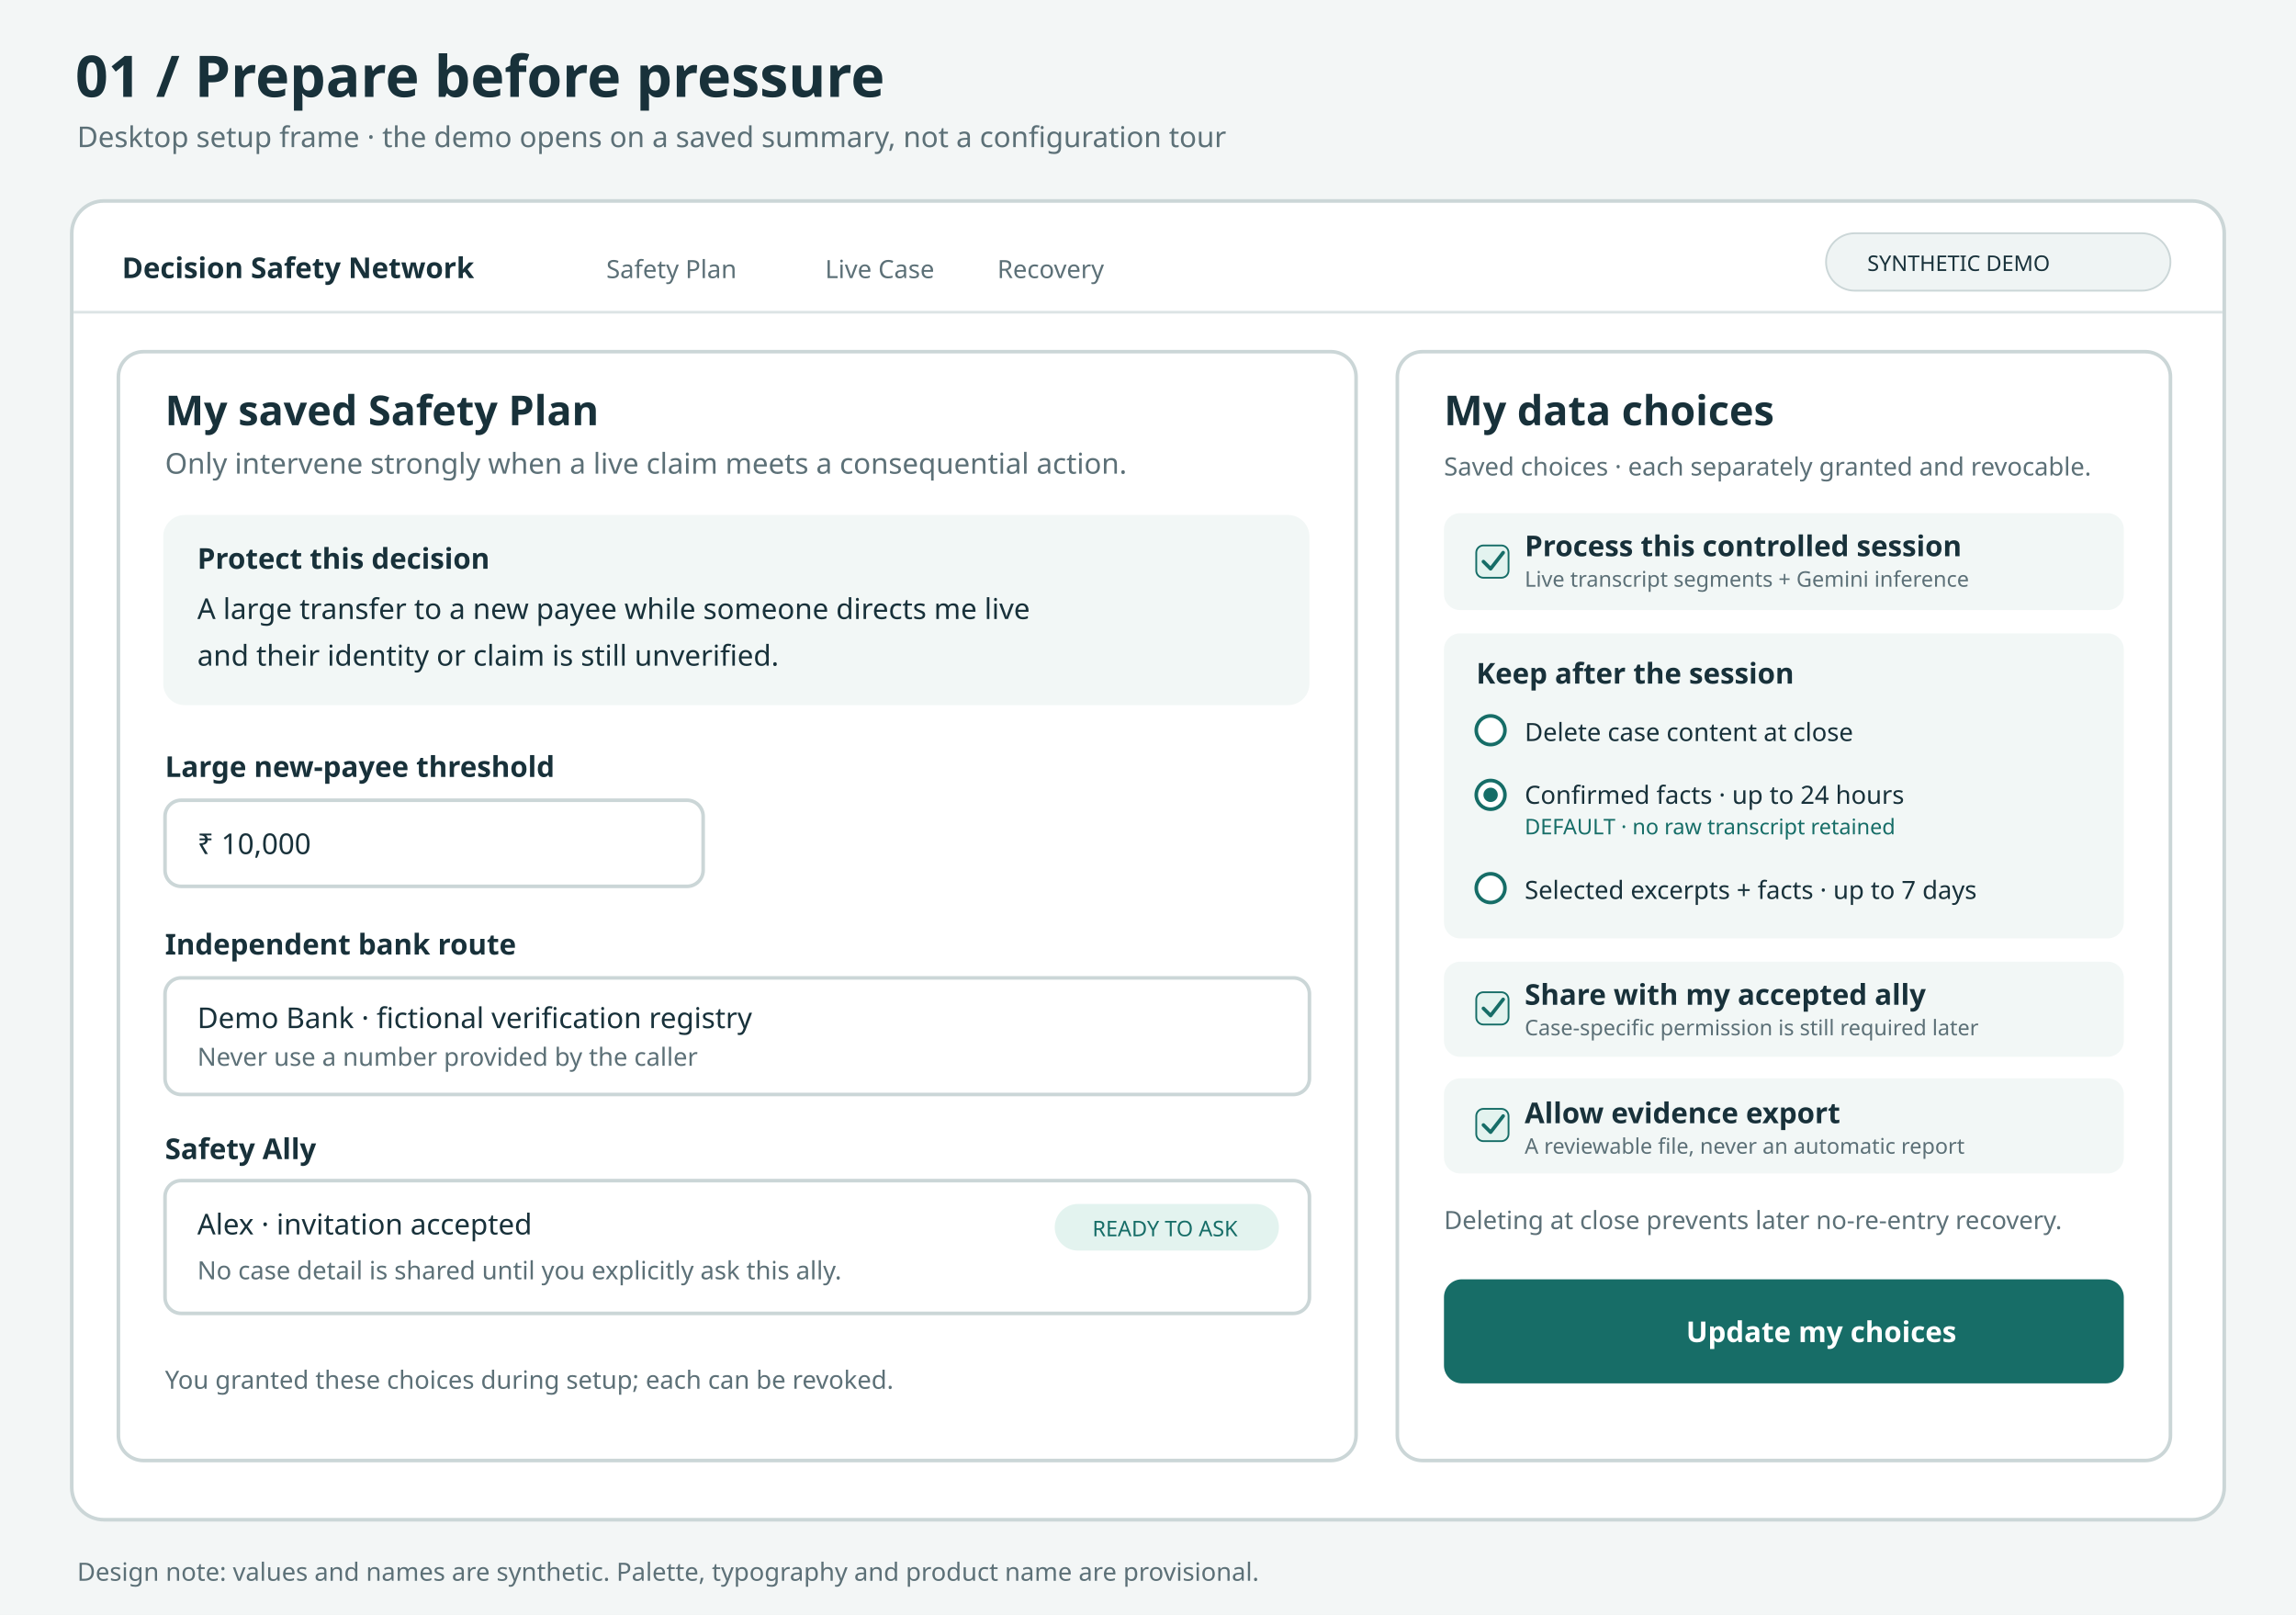
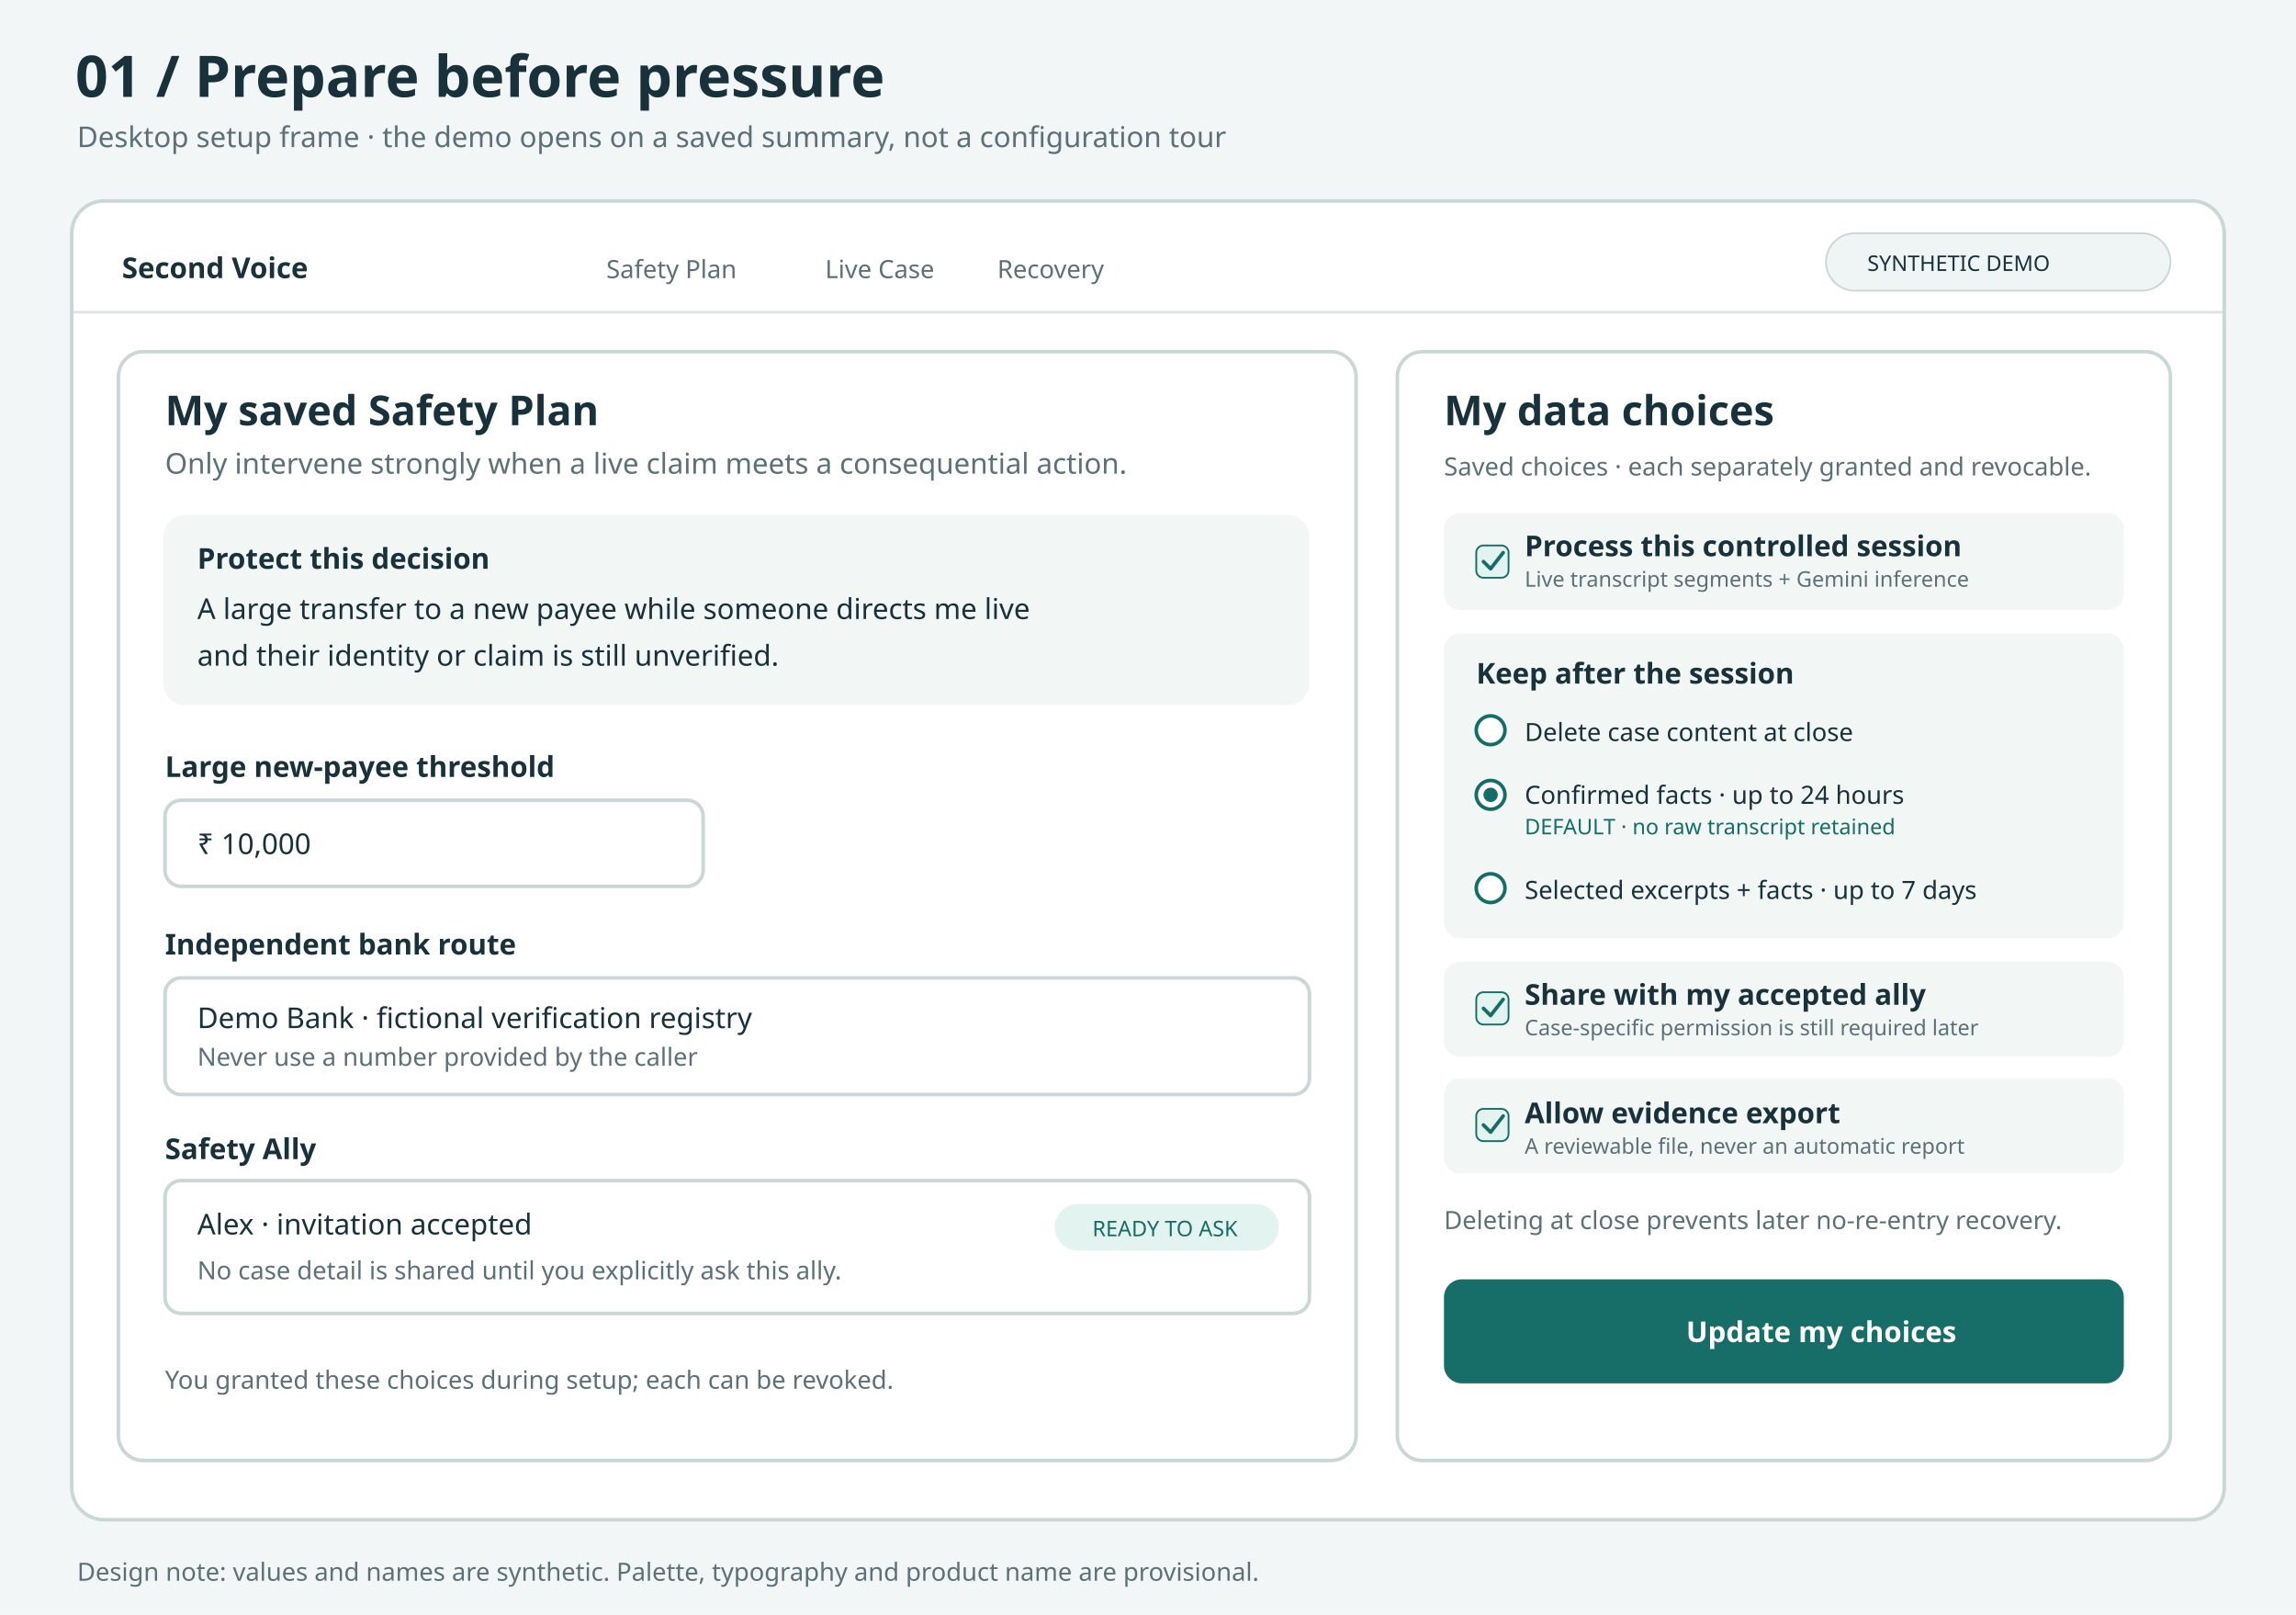
<svg xmlns="http://www.w3.org/2000/svg" width="1280" height="900" viewBox="0 0 1280 900" role="img" aria-labelledby="title desc">
  <style>
    .bg{fill:#f3f6f6}.shell,.card{fill:#fff;stroke:#cbd6d7;stroke-width:2}.soft{fill:#f2f7f6}.line{stroke:#dce4e5;stroke-width:1.5}.ink{fill:#18313a}.muted{fill:#5c7077}.teal{fill:#166d67}.tealbg{fill:#e3f3ef}.button{fill:#176d67}.buttonText{fill:#fff}.chip{fill:#eff4f4;stroke:#cbd6d7}.section{font:700 23px system-ui,sans-serif}.body{font:16px system-ui,sans-serif}.small{font:14px system-ui,sans-serif}.tiny{font:12px system-ui,sans-serif}.label{font:600 16px system-ui,sans-serif}.heading{font:700 32px system-ui,sans-serif}
  </style>
  <rect class="bg" width="1280" height="900" />
  <text x="42" y="54" class="heading ink">01 / Prepare before pressure</text>
  <text x="43" y="82" class="body muted">Desktop setup frame · the demo opens on a saved summary, not a configuration tour</text>
  <rect x="40" y="112" width="1200" height="735" rx="18" class="shell" />
-   <text x="68" y="155" class="label ink">Decision Safety Network</text>
+   <text x="68" y="155" class="label ink">Second Voice</text>
  <text x="338" y="155" class="small muted">Safety Plan</text>
  <text x="460" y="155" class="small muted">Live Case</text>
  <text x="556" y="155" class="small muted">Recovery</text>
  <rect x="1018" y="130" width="192" height="32" rx="16" class="chip" />
  <text x="1041" y="151" class="tiny ink">SYNTHETIC DEMO</text>
  <line x1="41" y1="174" x2="1239" y2="174" class="line" />
  <rect x="66" y="196" width="690" height="618" rx="14" class="card" />
  <text x="92" y="237" class="section ink">My saved Safety Plan</text>
  <text x="92" y="264" class="body muted">Only intervene strongly when a live claim meets a consequential action.</text>
  <rect x="91" y="287" width="639" height="106" rx="12" class="soft" />
  <text x="110" y="317" class="label ink">Protect this decision</text>
  <text x="110" y="345" class="body ink">A large transfer to a new payee while someone directs me live</text>
  <text x="110" y="371" class="body ink">and their identity or claim is still unverified.</text>
  <text x="92" y="433" class="label ink">Large new-payee threshold</text>
  <rect x="92" y="446" width="300" height="48" rx="9" class="card" />
  <text x="110" y="476" class="body ink">₹ 10,000</text>
  <text x="92" y="532" class="label ink">Independent bank route</text>
  <rect x="92" y="545" width="638" height="65" rx="9" class="card" />
  <text x="110" y="573" class="body ink">Demo Bank · fictional verification registry</text>
  <text x="110" y="594" class="small muted">Never use a number provided by the caller</text>
  <text x="92" y="646" class="label ink">Safety Ally</text>
  <rect x="92" y="658" width="638" height="74" rx="9" class="card" />
  <text x="110" y="688" class="body ink">Alex · invitation accepted</text>
  <rect x="588" y="671" width="125" height="26" rx="13" class="tealbg" />
  <text x="609" y="689" class="tiny teal">READY TO ASK</text>
  <text x="110" y="713" class="small muted">No case detail is shared until you explicitly ask this ally.</text>
  <text x="92" y="774" class="small muted">You granted these choices during setup; each can be revoked.</text>
  <rect x="779" y="196" width="431" height="618" rx="14" class="card" />
  <text x="805" y="237" class="section ink">My data choices</text>
  <text x="805" y="265" class="small muted">Saved choices · each separately granted and revocable.</text>
  <rect x="805" y="286" width="379" height="54" rx="9" class="soft" />
  <rect x="823" y="304" width="18" height="18" rx="4" class="tealbg" stroke="#166d67" />
  <path d="M827 313l4 4 7-9" fill="none" stroke="#166d67" stroke-width="2" stroke-linecap="round" stroke-linejoin="round" />
  <text x="850" y="310" class="label ink">Process this controlled session</text>
  <text x="850" y="327" class="tiny muted">Live transcript segments + Gemini inference</text>
  <rect x="805" y="353" width="379" height="170" rx="9" class="soft" />
  <text x="823" y="381" class="label ink">Keep after the session</text>
  <circle cx="831" cy="407" r="8" fill="#fff" stroke="#166d67" stroke-width="2" />
  <text x="850" y="413" class="small ink">Delete case content at close</text>
  <circle cx="831" cy="443" r="8" fill="#fff" stroke="#166d67" stroke-width="2" />
  <circle cx="831" cy="443" r="4" fill="#166d67" />
  <text x="850" y="448" class="small ink">Confirmed facts · up to 24 hours</text>
  <text x="850" y="465" class="tiny teal">DEFAULT · no raw transcript retained</text>
  <circle cx="831" cy="495" r="8" fill="#fff" stroke="#166d67" stroke-width="2" />
  <text x="850" y="501" class="small ink">Selected excerpts + facts · up to 7 days</text>
  <rect x="805" y="536" width="379" height="53" rx="9" class="soft" />
  <rect x="823" y="553" width="18" height="18" rx="4" class="tealbg" stroke="#166d67" />
  <path d="M827 562l4 4 7-9" fill="none" stroke="#166d67" stroke-width="2" stroke-linecap="round" stroke-linejoin="round" />
  <text x="850" y="560" class="label ink">Share with my accepted ally</text>
  <text x="850" y="577" class="tiny muted">Case-specific permission is still required later</text>
  <rect x="805" y="601" width="379" height="53" rx="9" class="soft" />
  <rect x="823" y="618" width="18" height="18" rx="4" class="tealbg" stroke="#166d67" />
  <path d="M827 627l4 4 7-9" fill="none" stroke="#166d67" stroke-width="2" stroke-linecap="round" stroke-linejoin="round" />
  <text x="850" y="626" class="label ink">Allow evidence export</text>
  <text x="850" y="643" class="tiny muted">A reviewable file, never an automatic report</text>
  <text x="805" y="685" class="small muted">Deleting at close prevents later no-re-entry recovery.</text>
  <rect x="805" y="713" width="379" height="58" rx="10" class="button" />
  <text x="940" y="748" class="label buttonText">Update my choices</text>
  <text x="43" y="881" class="small muted">Design note: values and names are synthetic. Palette, typography and product name are provisional.</text>
</svg>
